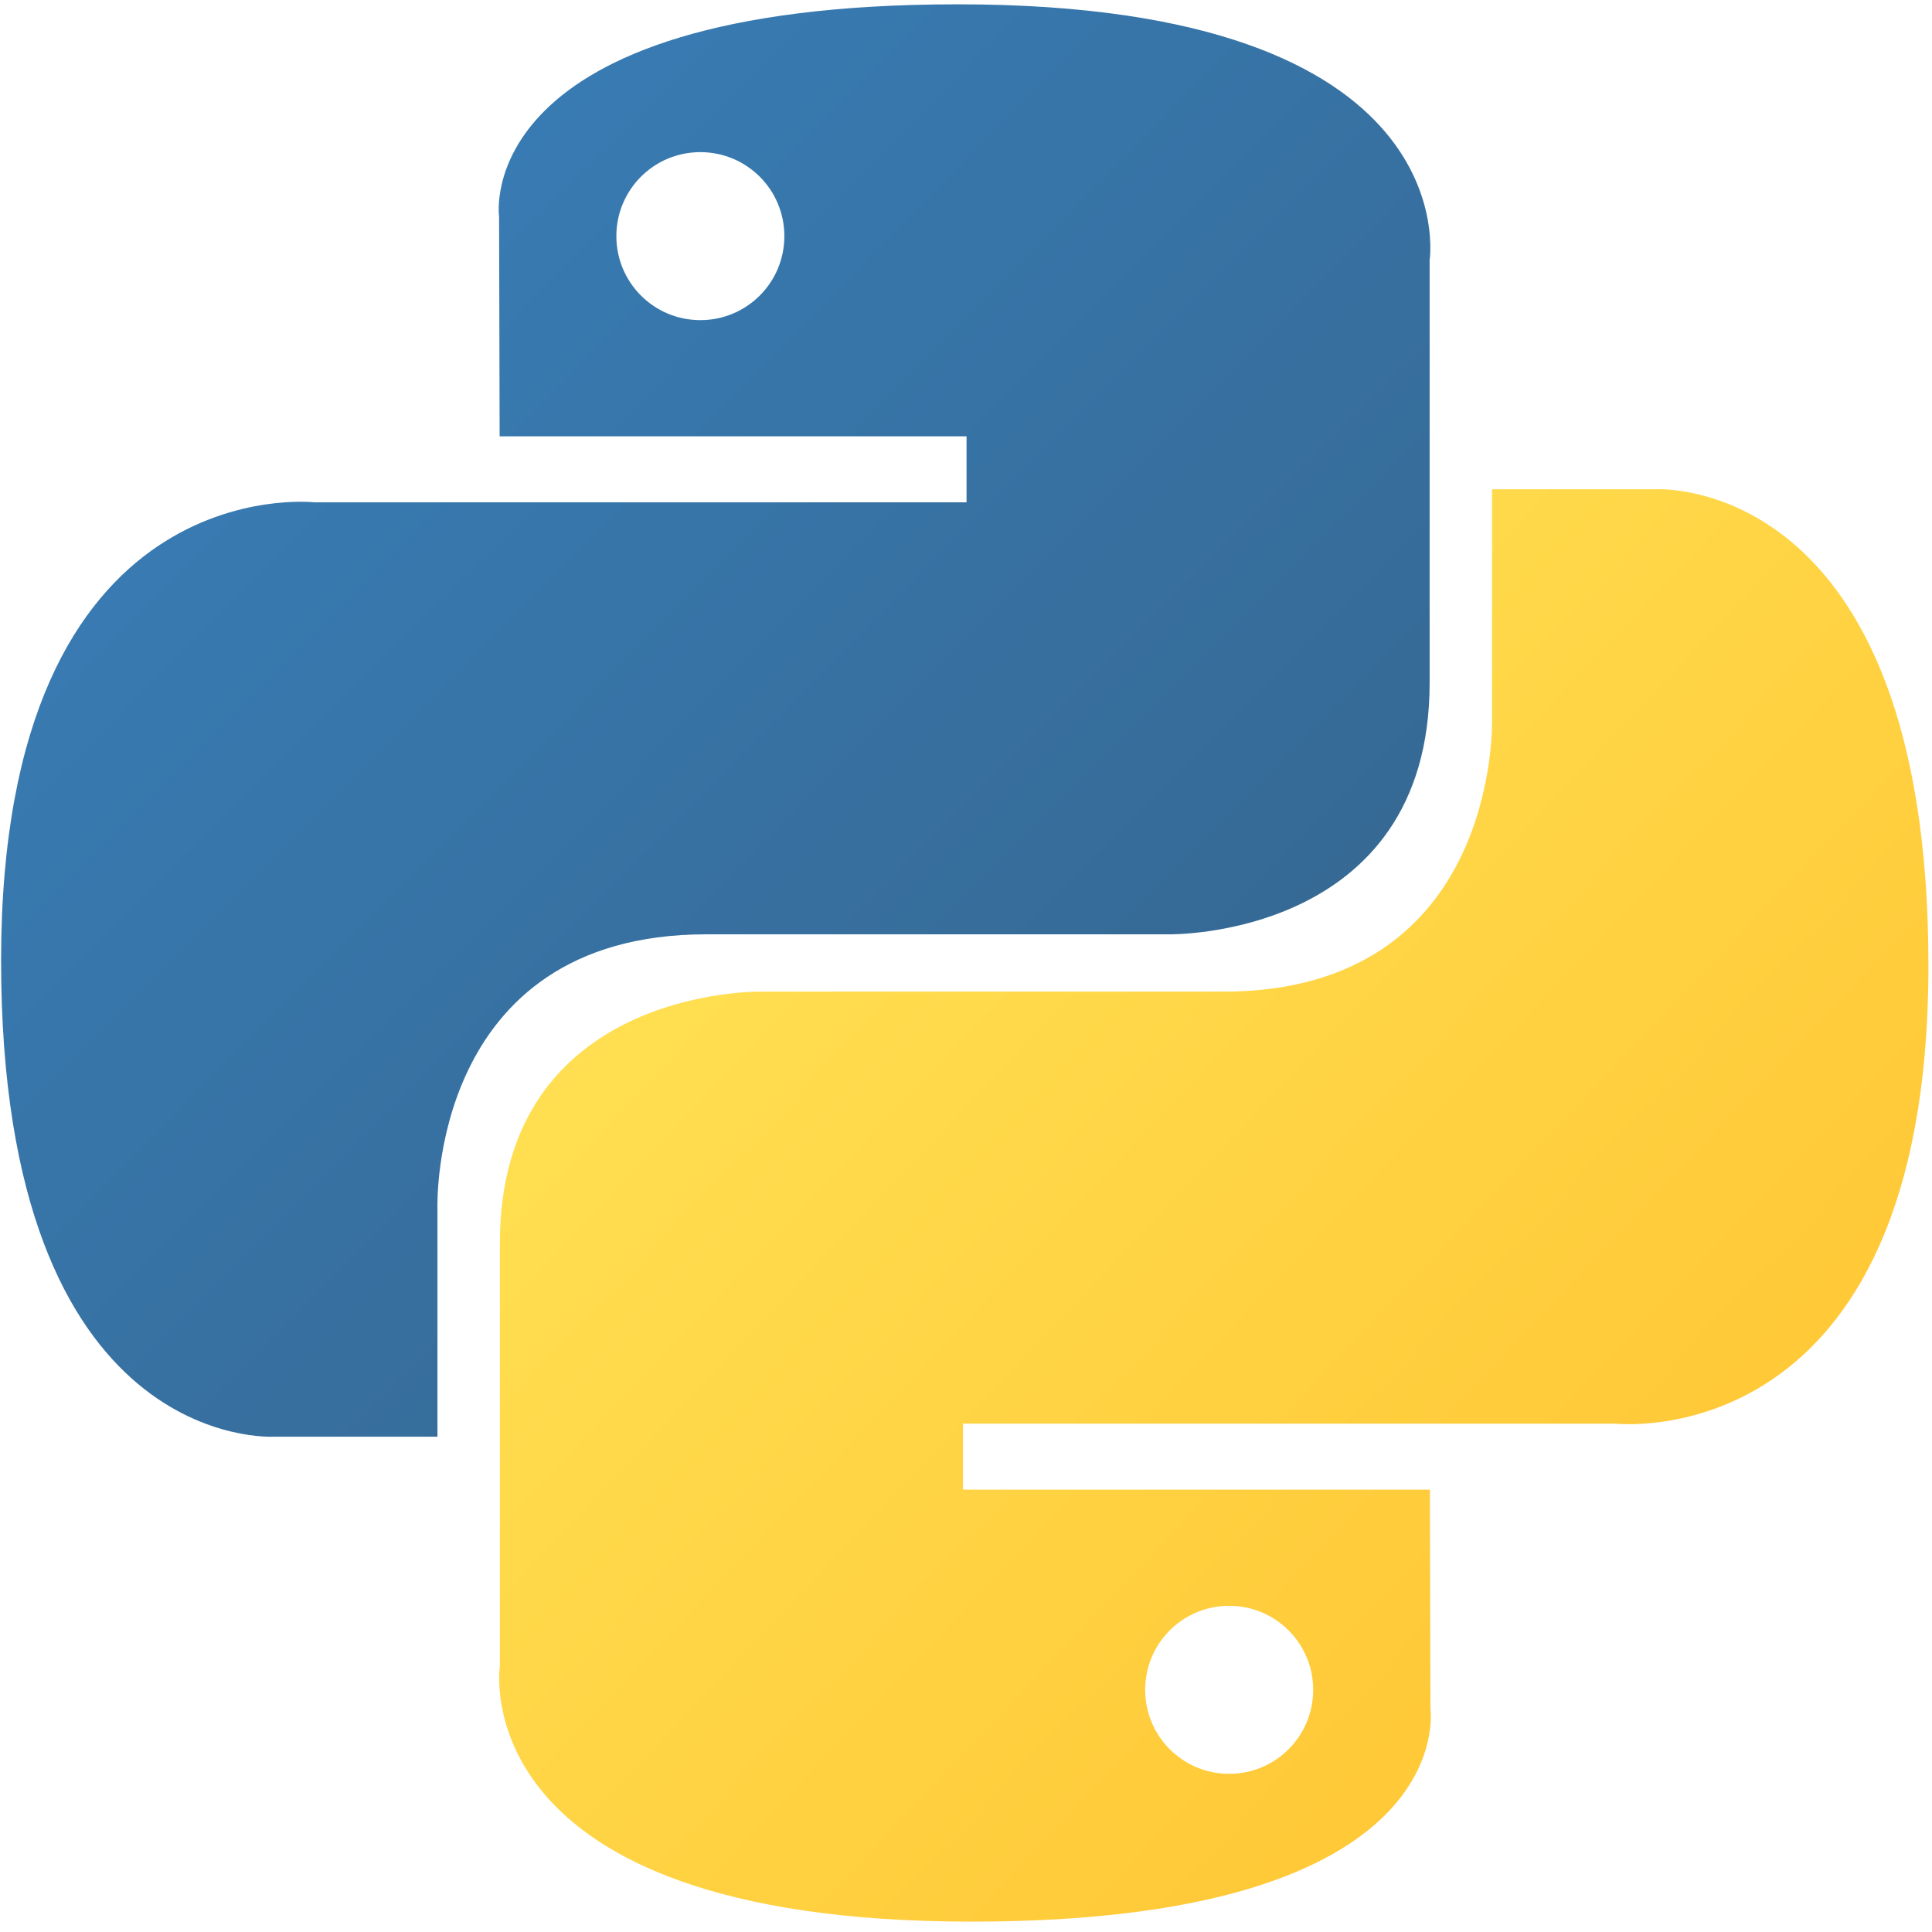
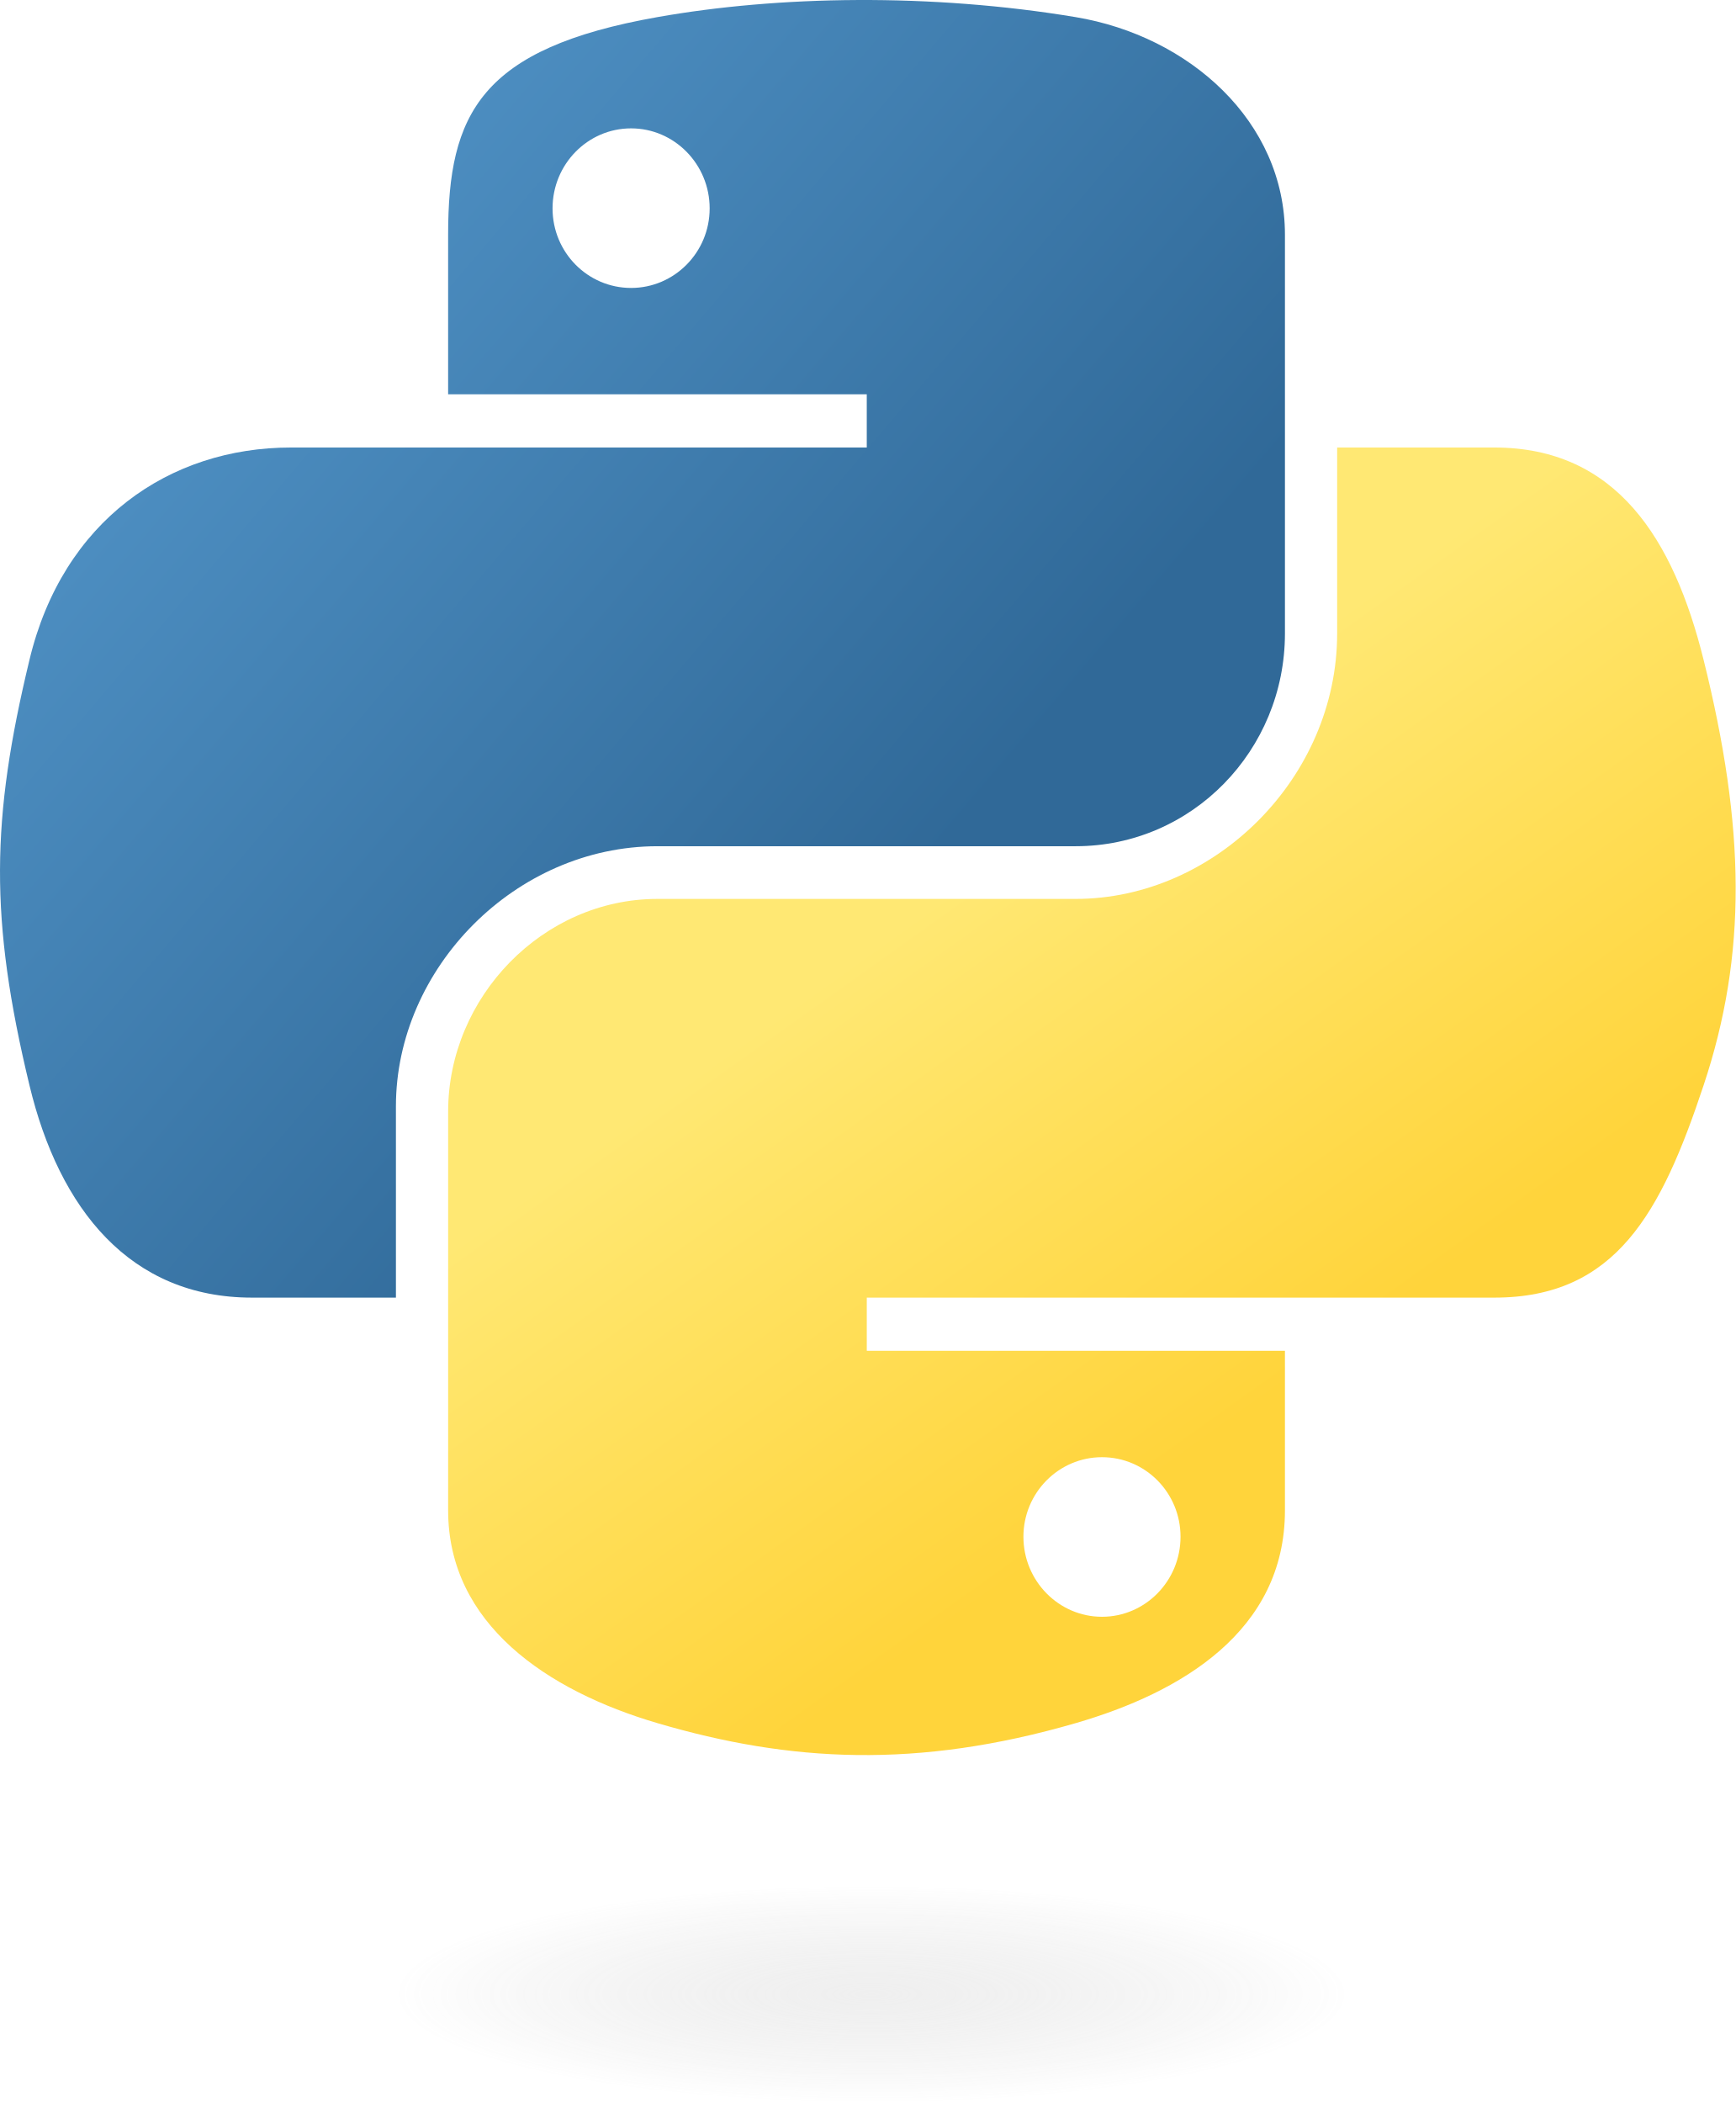
- <svg xmlns="http://www.w3.org/2000/svg" width="800px" height="800px" viewBox="0 -0.5 256 256" version="1.1" preserveAspectRatio="xMidYMid">
-   <defs>
-     <linearGradient x1="12.959%" y1="12.039%" x2="79.639%" y2="78.201%" id="linearGradient-1">
-       <stop stop-color="#387EB8" offset="0%">
- 
- </stop>
-       <stop stop-color="#366994" offset="100%">
- 
- </stop>
+ <svg xmlns="http://www.w3.org/2000/svg" xmlns:xlink="http://www.w3.org/1999/xlink" version="1.0" id="svg2" width="83.371pt" height="101.001pt">
+   <defs id="defs4">
+     <linearGradient id="linearGradient2795">
+       <stop style="stop-color:#b8b8b8;stop-opacity:0.498;" offset="0" id="stop2797" />
+       <stop style="stop-color:#7f7f7f;stop-opacity:0;" offset="1" id="stop2799" />
    </linearGradient>
-     <linearGradient x1="19.128%" y1="20.579%" x2="90.742%" y2="88.429%" id="linearGradient-2">
-       <stop stop-color="#FFE052" offset="0%">
- 
- </stop>
-       <stop stop-color="#FFC331" offset="100%">
- 
- </stop>
+     <linearGradient id="linearGradient2787">
+       <stop style="stop-color:#7f7f7f;stop-opacity:0.5;" offset="0" id="stop2789" />
+       <stop style="stop-color:#7f7f7f;stop-opacity:0;" offset="1" id="stop2791" />
    </linearGradient>
+     <linearGradient id="linearGradient3676">
+       <stop style="stop-color:#b2b2b2;stop-opacity:0.5;" offset="0" id="stop3678" />
+       <stop style="stop-color:#b3b3b3;stop-opacity:0;" offset="1" id="stop3680" />
+     </linearGradient>
+     <linearGradient id="linearGradient3236">
+       <stop style="stop-color:#f4f4f4;stop-opacity:1" offset="0" id="stop3244" />
+       <stop style="stop-color:white;stop-opacity:1" offset="1" id="stop3240" />
+     </linearGradient>
+     <linearGradient id="linearGradient4671">
+       <stop style="stop-color:#ffd43b;stop-opacity:1;" offset="0" id="stop4673" />
+       <stop style="stop-color:#ffe873;stop-opacity:1" offset="1" id="stop4675" />
+     </linearGradient>
+     <linearGradient id="linearGradient4689">
+       <stop style="stop-color:#5a9fd4;stop-opacity:1;" offset="0" id="stop4691" />
+       <stop style="stop-color:#306998;stop-opacity:1;" offset="1" id="stop4693" />
+     </linearGradient>
+     <linearGradient x1="224.24" y1="144.757" x2="-65.309" y2="144.757" id="linearGradient2987" xlink:href="#linearGradient4671" gradientUnits="userSpaceOnUse" gradientTransform="translate(100.2702,99.61116)" />
+     <linearGradient x1="172.942" y1="77.476" x2="26.67" y2="76.313" id="linearGradient2990" xlink:href="#linearGradient4689" gradientUnits="userSpaceOnUse" gradientTransform="translate(100.2702,99.61116)" />
+     <linearGradient xlink:href="#linearGradient4689" id="linearGradient2587" gradientUnits="userSpaceOnUse" gradientTransform="translate(100.2702,99.61116)" x1="172.942" y1="77.476" x2="26.67" y2="76.313" />
+     <linearGradient xlink:href="#linearGradient4671" id="linearGradient2589" gradientUnits="userSpaceOnUse" gradientTransform="translate(100.2702,99.61116)" x1="224.24" y1="144.757" x2="-65.309" y2="144.757" />
+     <linearGradient xlink:href="#linearGradient4689" id="linearGradient2248" gradientUnits="userSpaceOnUse" gradientTransform="translate(100.2702,99.61116)" x1="172.942" y1="77.476" x2="26.67" y2="76.313" />
+     <linearGradient xlink:href="#linearGradient4671" id="linearGradient2250" gradientUnits="userSpaceOnUse" gradientTransform="translate(100.2702,99.61116)" x1="224.24" y1="144.757" x2="-65.309" y2="144.757" />
+     <linearGradient xlink:href="#linearGradient4671" id="linearGradient2255" gradientUnits="userSpaceOnUse" gradientTransform="matrix(0.562541,0,0,0.567972,-11.5974,-7.60954)" x1="224.24" y1="144.757" x2="-65.309" y2="144.757" />
+     <linearGradient xlink:href="#linearGradient4689" id="linearGradient2258" gradientUnits="userSpaceOnUse" gradientTransform="matrix(0.562541,0,0,0.567972,-11.5974,-7.60954)" x1="172.942" y1="76.176" x2="26.67" y2="76.313" />
+     <radialGradient xlink:href="#linearGradient2795" id="radialGradient2801" cx="61.519" cy="132.286" fx="61.519" fy="132.286" r="29.037" gradientTransform="matrix(1,0,0,0.177966,0,108.7434)" gradientUnits="userSpaceOnUse" />
+     <linearGradient xlink:href="#linearGradient4671" id="linearGradient1475" gradientUnits="userSpaceOnUse" gradientTransform="matrix(0.562541,0,0,0.567972,-14.99112,-11.70237)" x1="150.961" y1="192.352" x2="112.031" y2="137.273" />
+     <linearGradient xlink:href="#linearGradient4689" id="linearGradient1478" gradientUnits="userSpaceOnUse" gradientTransform="matrix(0.562541,0,0,0.567972,-14.99112,-11.70237)" x1="26.649" y1="20.604" x2="135.665" y2="114.398" />
+     <radialGradient xlink:href="#linearGradient2795" id="radialGradient1480" gradientUnits="userSpaceOnUse" gradientTransform="matrix(1.7490565e-8,-0.239947,1.054668,3.7915457e-7,-83.7008,142.462)" cx="61.519" cy="132.286" fx="61.519" fy="132.286" r="29.037" />
  </defs>
-   <g>
-     <path d="M126.916,0.072 C62.084,0.072 66.132,28.187 66.132,28.187 L66.204,57.315 L128.072,57.315 L128.072,66.06 L41.631,66.06 C41.631,66.06 0.145,61.355 0.145,126.771 C0.145,192.188 36.355,189.868 36.355,189.868 L57.965,189.868 L57.965,159.512 C57.965,159.512 56.8,123.302 93.597,123.302 L154.959,123.302 C154.959,123.302 189.434,123.859 189.434,89.983 L189.434,33.97 C189.434,33.97 194.669,0.072 126.916,0.072 L126.916,0.072 L126.916,0.072 Z M92.802,19.659 C98.957,19.659 103.932,24.634 103.932,30.789 C103.932,36.945 98.957,41.92 92.802,41.92 C86.646,41.92 81.671,36.945 81.671,30.789 C81.671,24.634 86.646,19.659 92.802,19.659 L92.802,19.659 L92.802,19.659 Z" fill="url(#linearGradient-1)">
- 
- </path>
-     <path d="M128.757,254.126 C193.589,254.126 189.541,226.011 189.541,226.011 L189.469,196.884 L127.601,196.884 L127.601,188.139 L214.042,188.139 C214.042,188.139 255.528,192.844 255.528,127.427 C255.528,62.011 219.318,64.331 219.318,64.331 L197.708,64.331 L197.708,94.686 C197.708,94.686 198.873,130.896 162.076,130.896 L100.714,130.896 C100.714,130.896 66.239,130.339 66.239,164.215 L66.239,220.229 C66.239,220.229 61.004,254.126 128.757,254.126 L128.757,254.126 L128.757,254.126 Z M162.871,234.54 C156.716,234.54 151.741,229.565 151.741,223.409 C151.741,217.254 156.716,212.279 162.871,212.279 C169.027,212.279 174.002,217.254 174.002,223.409 C174.002,229.565 169.027,234.54 162.871,234.54 L162.871,234.54 L162.871,234.54 Z" fill="url(#linearGradient-2)">
- 
- </path>
-   </g>
+   <path style="fill:url(#linearGradient1478);fill-opacity:1" d="M 54.919,9.1927421e-4 C 50.335,0.022 45.958,0.413 42.106,1.095 30.76,3.099 28.7,7.295 28.7,15.032 v 10.219 h 26.812 v 3.406 h -26.812 -10.062 c -7.792,0 -14.616,4.684 -16.75,13.594 -2.462,10.213 -2.571,16.586 0,27.25 1.906,7.938 6.458,13.594 14.25,13.594 h 9.219 v -12.25 c 0,-8.85 7.657,-16.656 16.75,-16.656 h 26.781 c 7.455,0 13.406,-6.138 13.406,-13.625 v -25.531 c 0,-7.266 -6.13,-12.725 -13.406,-13.937 C 64.282,0.328 59.502,-0.02 54.919,9.1927421e-4 Z m -14.5,8.219 c 2.77,0 5.031,2.299 5.031,5.125 -2e-6,2.816 -2.262,5.094 -5.031,5.094 -2.779,-1e-6 -5.031,-2.277 -5.031,-5.094 -10e-7,-2.826 2.252,-5.125 5.031,-5.125 z" id="path1948" />
+   <path style="fill:url(#linearGradient1475);fill-opacity:1" d="m 85.638,28.657 v 11.906 c 0,9.231 -7.826,17 -16.75,17 h -26.781 c -7.336,0 -13.406,6.278 -13.406,13.625 v 25.531 c 0,7.266 6.319,11.54 13.406,13.625 8.487,2.496 16.626,2.947 26.781,0 6.75,-1.954 13.406,-5.888 13.406,-13.625 V 86.501 h -26.781 v -3.406 h 26.781 13.406 c 7.792,0 10.696,-5.435 13.406,-13.594 2.799,-8.399 2.68,-16.476 0,-27.25 -1.926,-7.757 -5.604,-13.594 -13.406,-13.594 z m -15.062,64.656 c 2.779,3e-6 5.031,2.277 5.031,5.094 -2e-6,2.826 -2.252,5.125 -5.031,5.125 -2.77,0 -5.031,-2.299 -5.031,-5.125 2e-6,-2.816 2.262,-5.094 5.031,-5.094 z" id="path1950" />
+   <ellipse style="opacity:0.444;fill:url(#radialGradient1480);fill-opacity:1;fill-rule:nonzero;stroke:none;stroke-width:15.417;stroke-miterlimit:4;stroke-dasharray:none;stroke-opacity:1" id="path1894" cx="55.817" cy="127.701" rx="35.931" ry="6.967" />
</svg>
